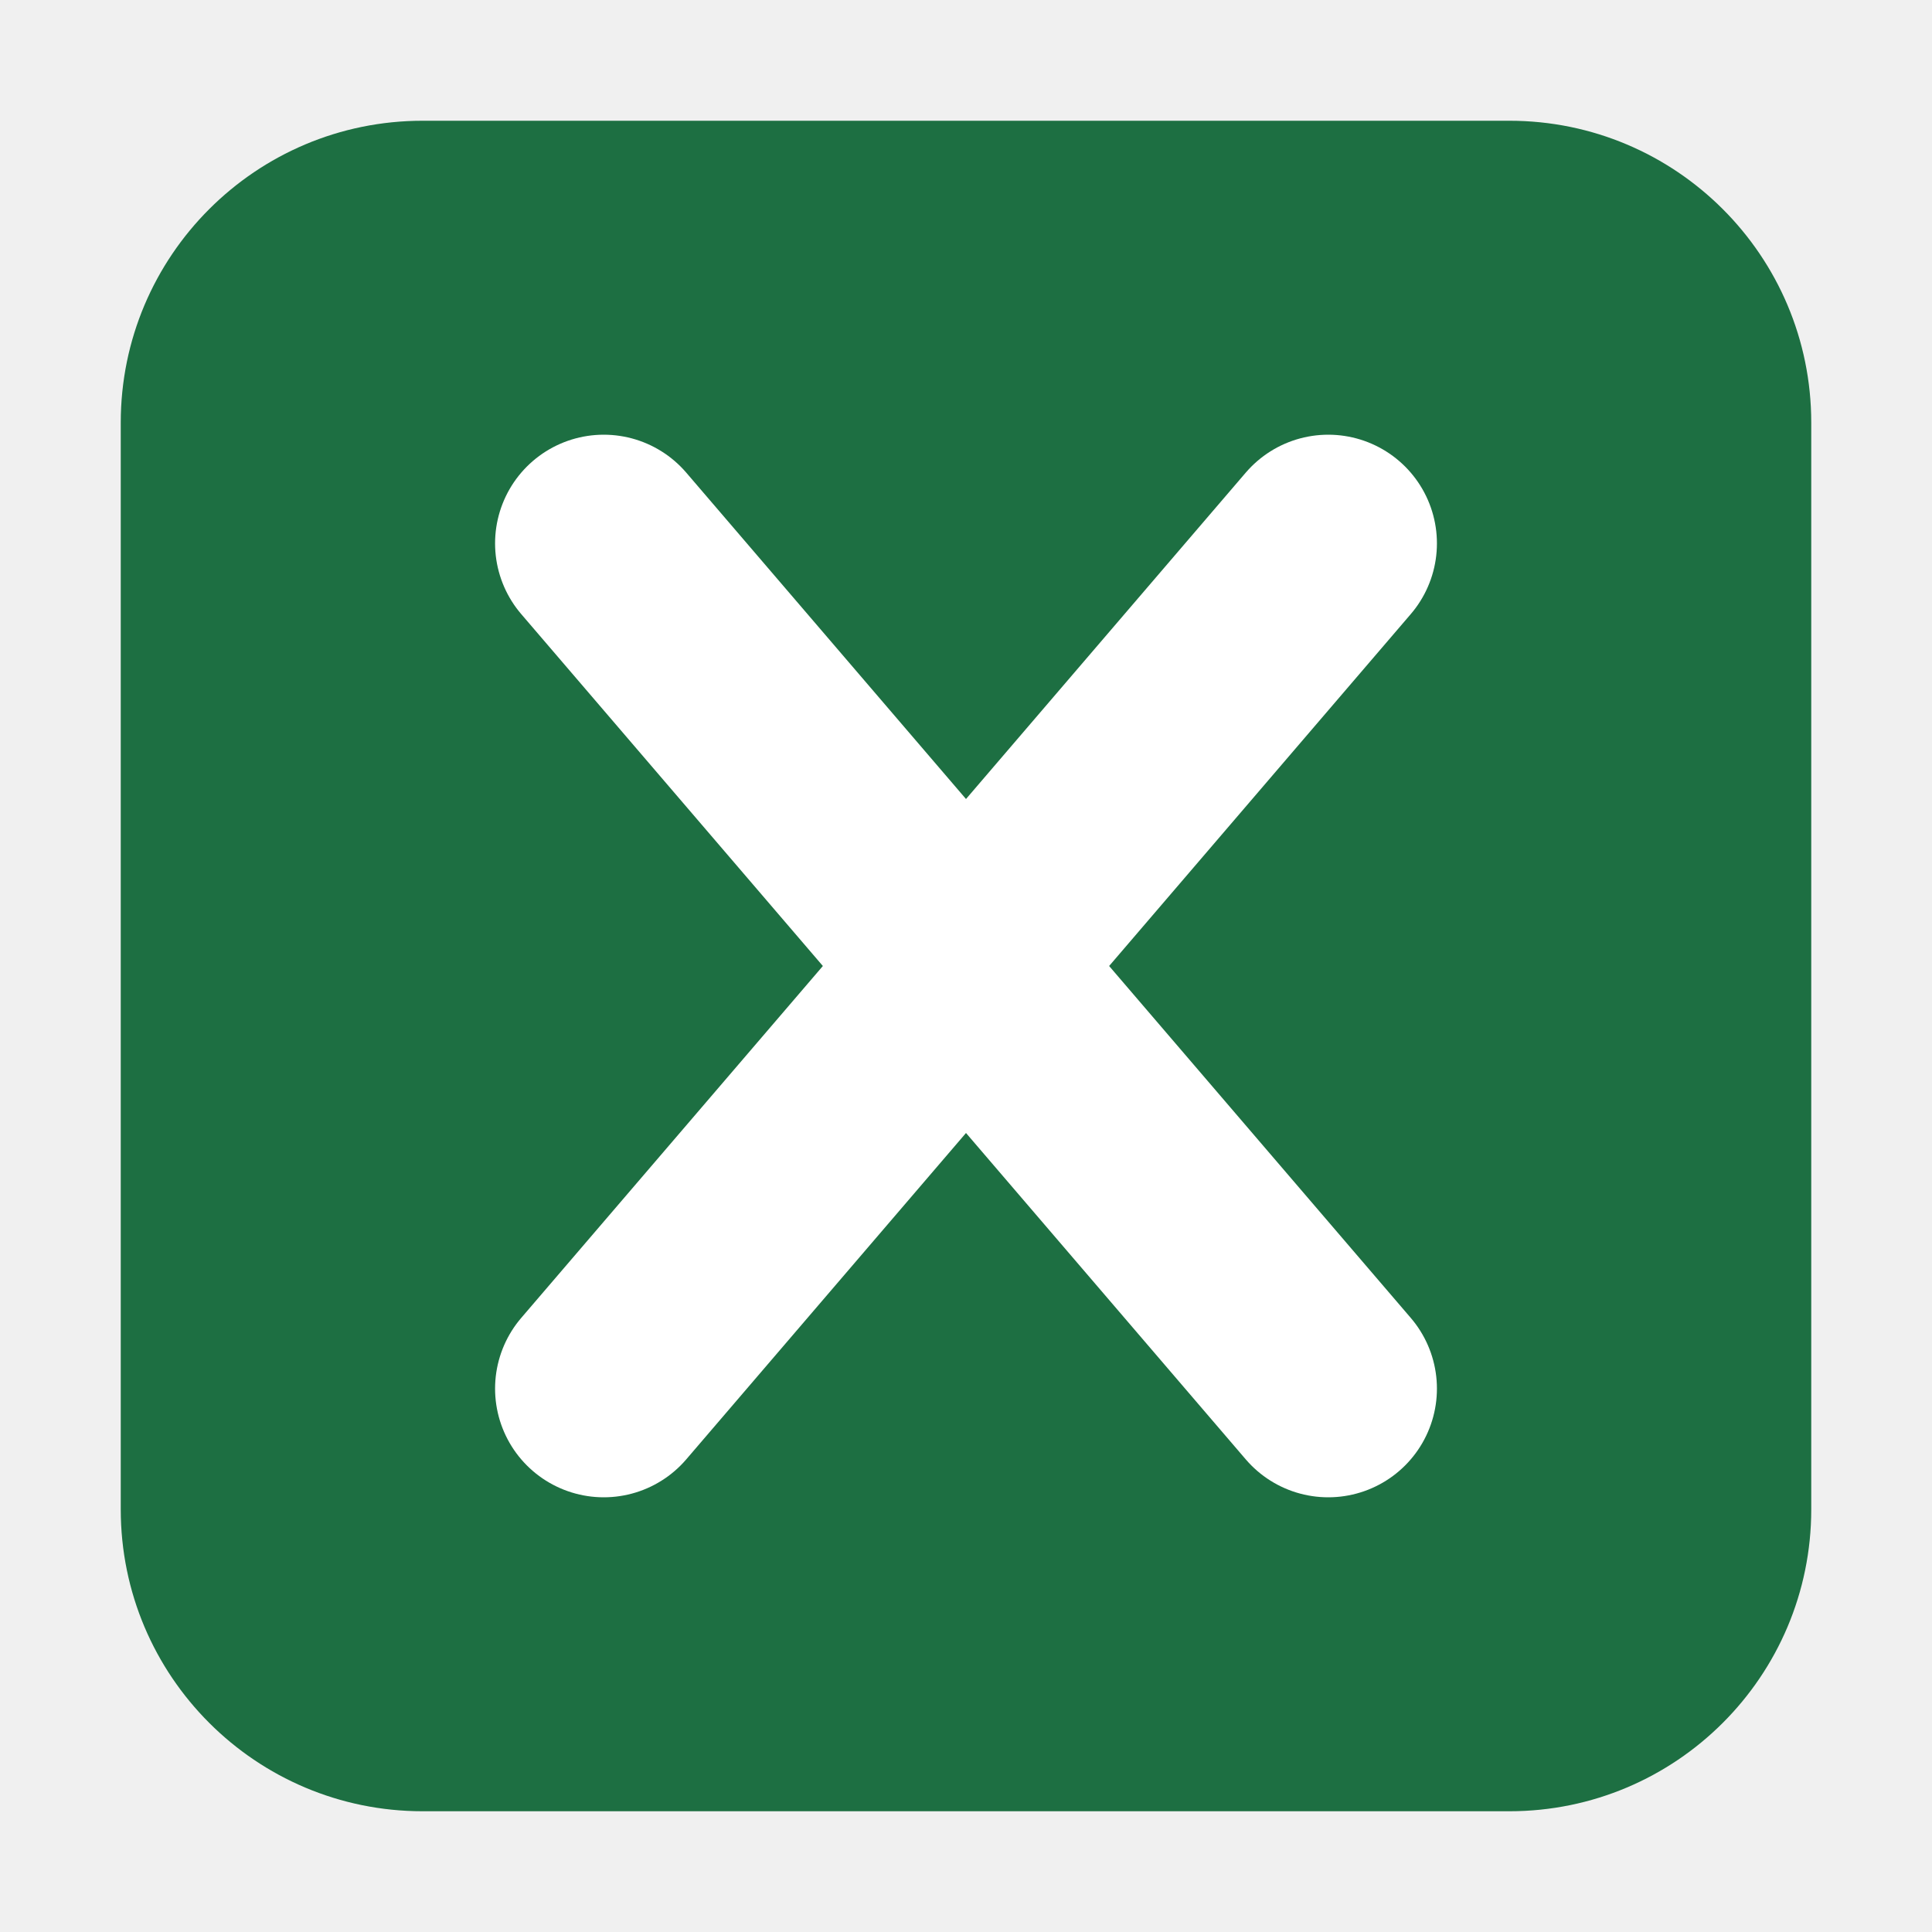
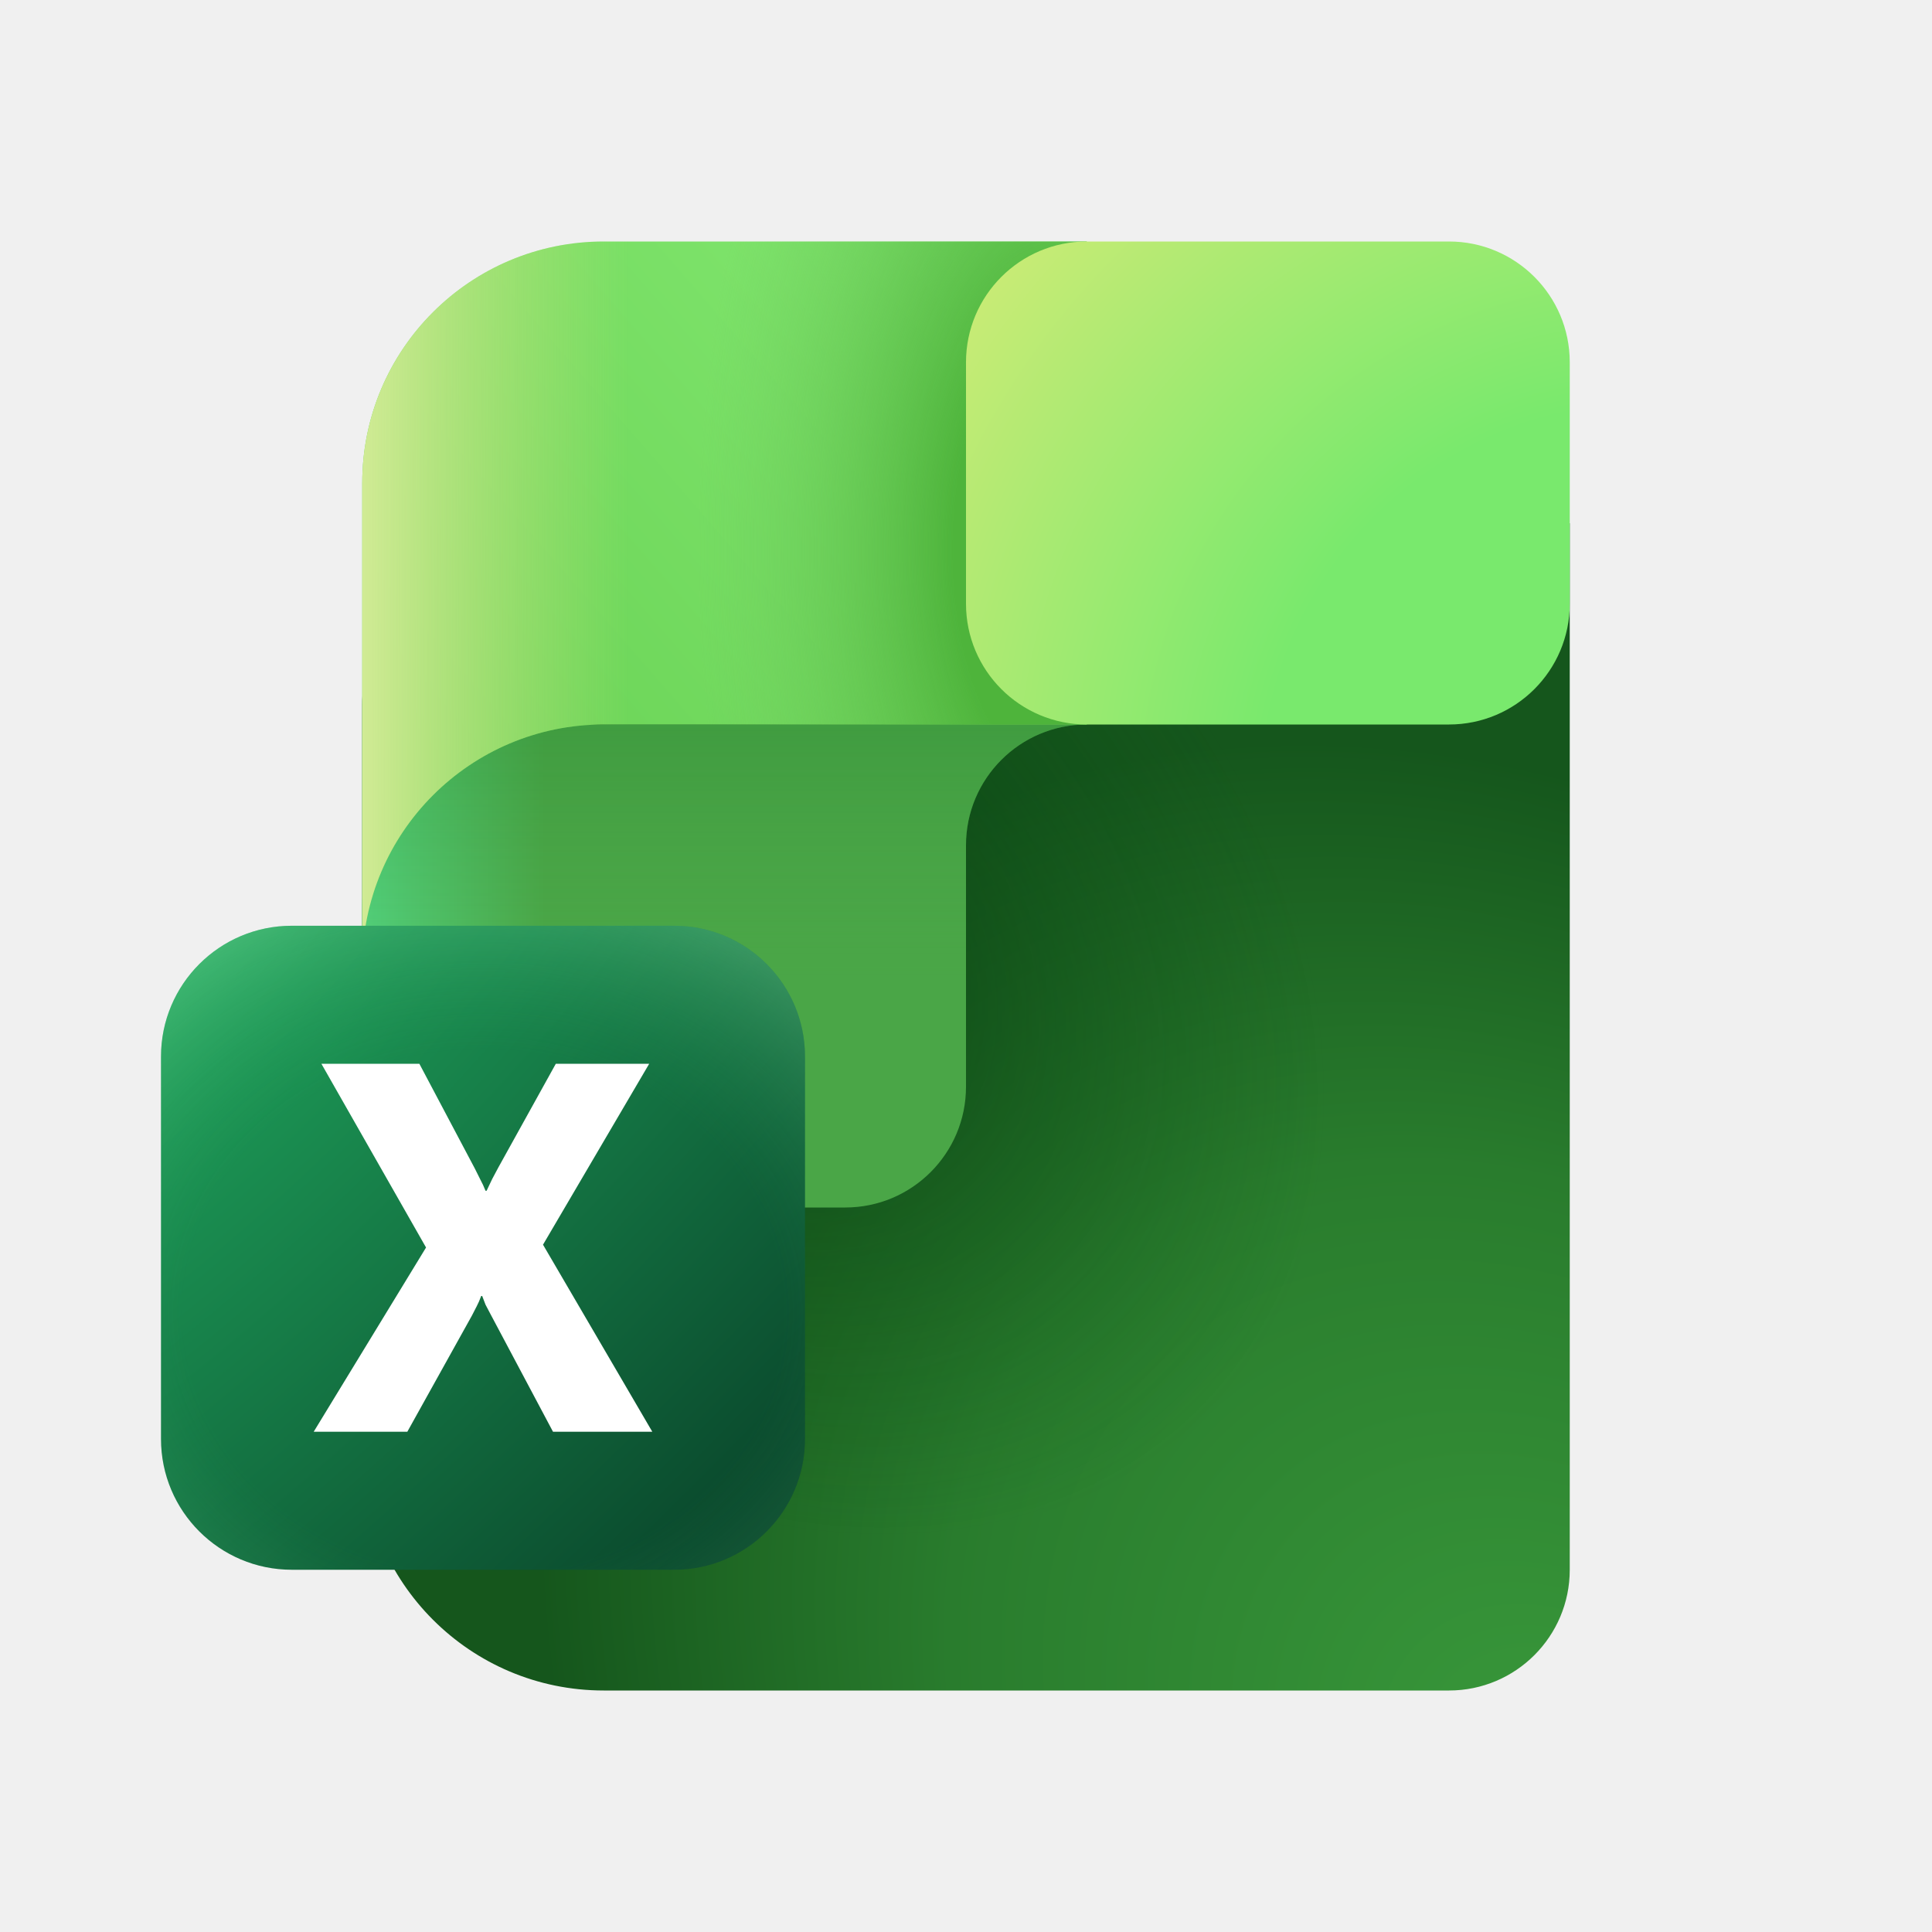
- <svg xmlns="http://www.w3.org/2000/svg" width="16" height="16" viewBox="0 0 16 16">
-   <rect x="1" y="1" width="14" height="14" rx="2.5" fill="#1D6F42" />
-   <path d="M5 4.5l6 7M11 4.5l-6 7" stroke="#fff" stroke-width="1.8" stroke-linecap="round" fill="none" />
+ <svg xmlns="http://www.w3.org/2000/svg" width="48" height="48" viewBox="0 0 48 48" fill="none">
+   <path d="M9 17.5C9 15.015 11.015 13 13.5 13H39V39C39 40.657 37.657 42 36 42H15C11.686 42 9 39.314 9 36V17.5Z" fill="url(#paint0_radial_76780_14553)" />
+   <path d="M9 17.5C9 15.015 11.015 13 13.5 13H39V39C39 40.657 37.657 42 36 42H15C11.686 42 9 39.314 9 36V17.5Z" fill="url(#paint1_radial_76780_14553)" fill-opacity="0.7" />
+   <path d="M9 22.5C9 20.015 11.015 18 13.5 18H27C25.343 18 24 19.343 24 21V27C24 28.657 22.657 30 21 30H15C11.686 30 9 32.686 9 36V22.5Z" fill="url(#paint2_linear_76780_14553)" />
+   <path d="M9 22.5C9 20.015 11.015 18 13.5 18H27C25.343 18 24 19.343 24 21V27C24 28.657 22.657 30 21 30H15C11.686 30 9 32.686 9 36V22.5Z" fill="url(#paint3_linear_76780_14553)" fill-opacity="0.3" />
+   <path d="M9 12C9 8.686 11.686 6 15 6H27V18H15C11.686 18 9 20.686 9 24V12Z" fill="url(#paint4_linear_76780_14553)" />
+   <path d="M9 12C9 8.686 11.686 6 15 6H27V18H15C11.686 18 9 20.686 9 24V12Z" fill="url(#paint5_radial_76780_14553)" />
+   <path d="M9 12C9 8.686 11.686 6 15 6H27V18H15C11.686 18 9 20.686 9 24V12Z" fill="url(#paint6_linear_76780_14553)" />
+   <rect width="15" height="12" rx="3" transform="matrix(-1 0 0 1 39 6)" fill="url(#paint7_radial_76780_14553)" />
+   <rect x="4" y="23" width="16" height="16" rx="3.25" fill="url(#paint8_radial_76780_14553)" />
+   <rect x="4" y="23" width="16" height="16" rx="3.25" fill="url(#paint9_radial_76780_14553)" fill-opacity="0.3" />
+   <path d="M16.206 35.571H13.739L12.191 32.658C12.136 32.556 12.093 32.475 12.063 32.415C12.038 32.352 12.01 32.279 11.98 32.199H11.955C11.917 32.301 11.881 32.384 11.847 32.447C11.813 32.511 11.772 32.59 11.726 32.683L10.12 35.571H7.794L10.585 30.994L7.985 26.429H10.419L11.796 29.03C11.851 29.136 11.898 29.23 11.936 29.31C11.978 29.387 12.021 29.478 12.063 29.585H12.089C12.148 29.461 12.195 29.364 12.229 29.291C12.267 29.219 12.318 29.123 12.382 29.004L13.809 26.429H16.129L13.491 30.924L16.206 35.571Z" fill="white" />
+   <defs>
+     <radialGradient id="paint0_radial_76780_14553" cx="0" cy="0" r="1" gradientUnits="userSpaceOnUse" gradientTransform="translate(39 44.4167) rotate(-133.549) scale(41.1236 31.9082)">
+       <stop offset="0.065" stop-color="#379539" />
+       <stop offset="0.422" stop-color="#297C2D" />
+       <stop offset="0.703" stop-color="#15561C" />
+     </radialGradient>
+     <radialGradient id="paint1_radial_76780_14553" cx="0" cy="0" r="1" gradientUnits="userSpaceOnUse" gradientTransform="translate(18.1667 23.4722) rotate(-135.971) scale(16.6611 12.8906)">
+       <stop stop-color="#073B10" />
+       <stop offset="0.992" stop-color="#084A13" stop-opacity="0" />
+     </radialGradient>
+     <linearGradient id="paint2_linear_76780_14553" x1="9" y1="27" x2="22.785" y2="27" gradientUnits="userSpaceOnUse">
+       <stop stop-color="#52D17C" />
+       <stop offset="0.329" stop-color="#4AA647" />
+     </linearGradient>
+     <linearGradient id="paint3_linear_76780_14553" x1="22.5" y1="18" x2="22.5" y2="30.503" gradientUnits="userSpaceOnUse">
+       <stop stop-color="#29852F" />
+       <stop offset="0.5" stop-color="#4AA647" stop-opacity="0" />
+     </linearGradient>
+     <linearGradient id="paint4_linear_76780_14553" x1="9.663" y1="20.59" x2="26.294" y2="6.165" gradientUnits="userSpaceOnUse">
+       <stop stop-color="#66D052" />
+       <stop offset="1" stop-color="#85E972" />
+     </linearGradient>
+     <radialGradient id="paint5_radial_76780_14553" cx="0" cy="0" r="1" gradientUnits="userSpaceOnUse" gradientTransform="translate(26.352 13.6634) rotate(-180) scale(9.01883 19.094)">
+       <stop offset="0.292" stop-color="#4EB43B" />
+       <stop offset="1" stop-color="#72CC61" stop-opacity="0" />
+     </radialGradient>
+     <linearGradient id="paint6_linear_76780_14553" x1="17.115" y1="14.392" x2="9" y2="14.392" gradientUnits="userSpaceOnUse">
+       <stop offset="0.184" stop-color="#C0E075" stop-opacity="0" />
+       <stop offset="1" stop-color="#D1EB95" />
+     </linearGradient>
+     <radialGradient id="paint7_radial_76780_14553" cx="0" cy="0" r="1" gradientUnits="userSpaceOnUse" gradientTransform="translate(-1.91094 13.6794) rotate(-38.9697) scale(21.751 21.6904)">
+       <stop offset="0.44" stop-color="#79E96D" />
+       <stop offset="1" stop-color="#D0EB76" />
+     </radialGradient>
+     <radialGradient id="paint8_radial_76780_14553" cx="0" cy="0" r="1" gradientUnits="userSpaceOnUse" gradientTransform="translate(4 23) rotate(45) scale(22.6274 64.4141)">
+       <stop stop-color="#20A85E" />
+       <stop offset="0.944" stop-color="#09442A" />
+     </radialGradient>
+     <radialGradient id="paint9_radial_76780_14553" cx="0" cy="0" r="1" gradientUnits="userSpaceOnUse" gradientTransform="translate(12 32.6) rotate(90) scale(11.2 12.9)">
+       <stop offset="0.58" stop-color="#33A662" stop-opacity="0" />
+       <stop offset="0.974" stop-color="#98F0B0" />
+     </radialGradient>
+   </defs>
</svg>
